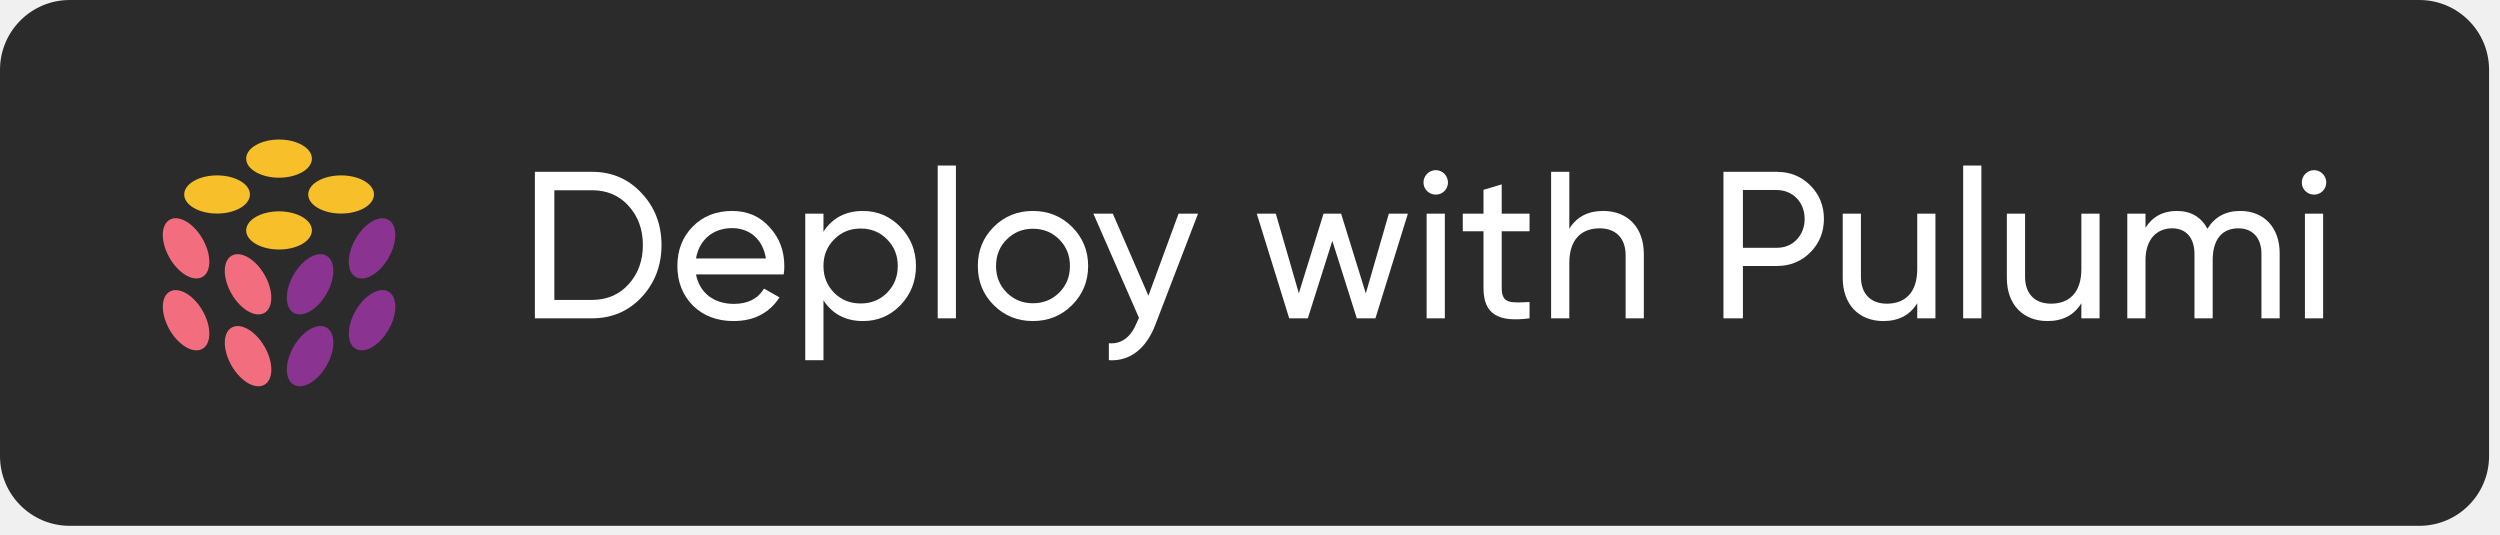
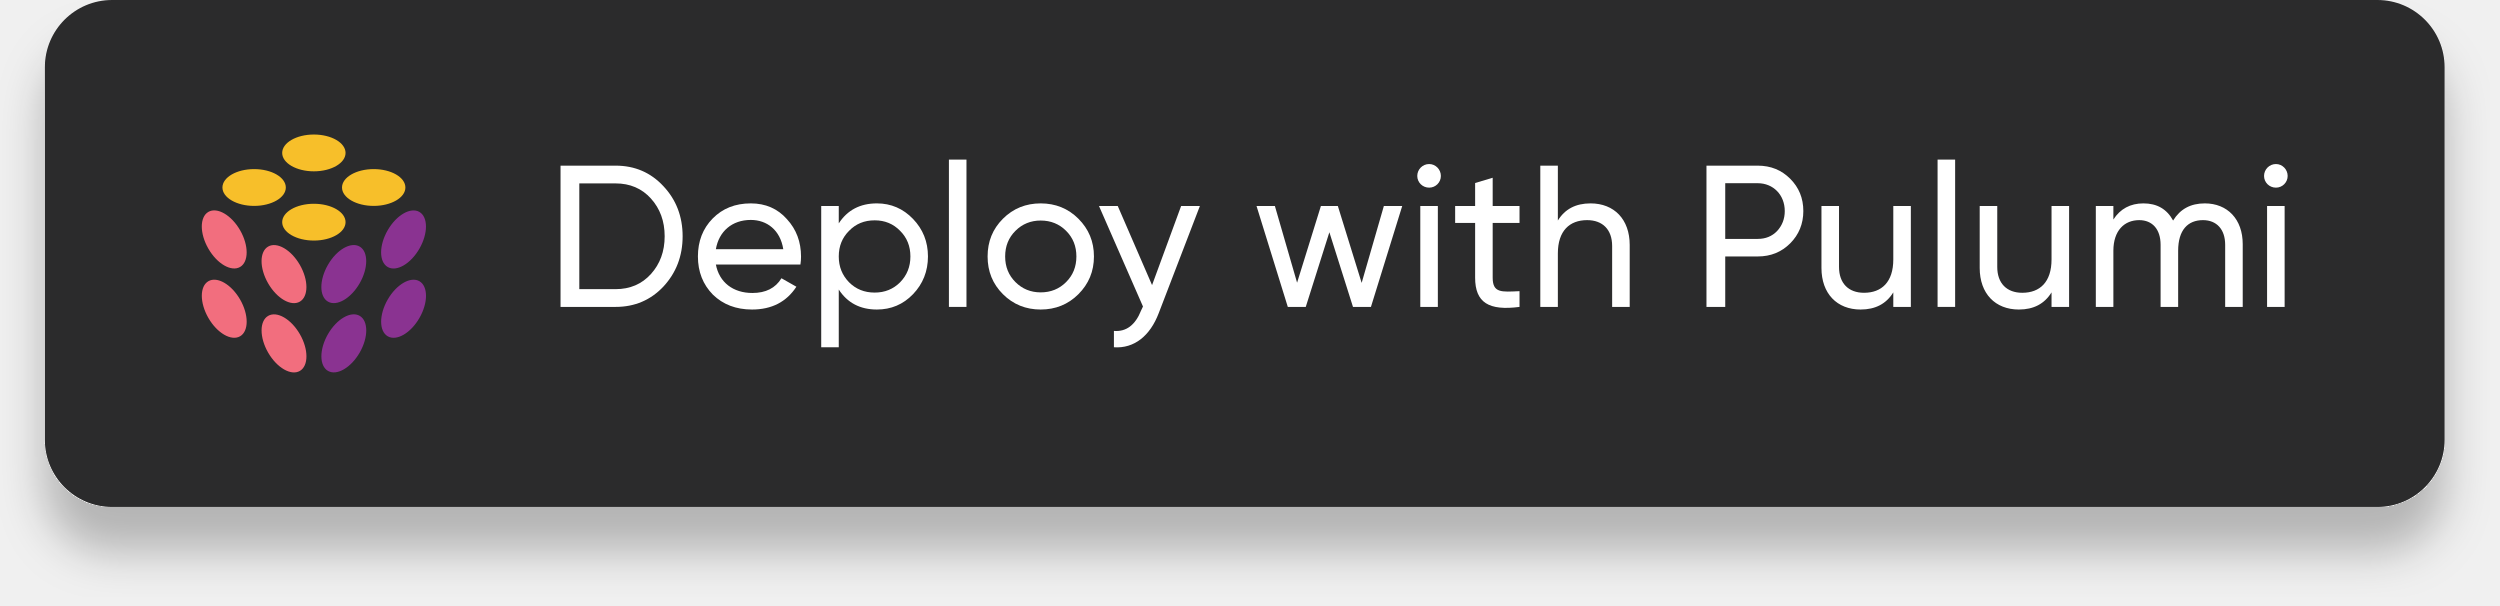
- <svg xmlns="http://www.w3.org/2000/svg" width="215" height="46" viewBox="0 0 215 46" fill="none">
-   <rect width="214.059" height="45.221" rx="6" fill="#2B2B2C" />
-   <path d="M17.416 29.996C18.199 29.543 18.2 28.076 17.419 26.719C16.639 25.363 15.372 24.63 14.589 25.083C13.807 25.536 13.806 27.003 14.586 28.36C15.367 29.717 16.634 30.449 17.416 29.996Z" fill="#F26E7E" />
-   <path d="M33.415 28.361C34.196 27.005 34.195 25.537 33.413 25.084C32.63 24.631 31.363 25.363 30.582 26.72C29.802 28.077 29.803 29.544 30.586 29.997C31.368 30.45 32.635 29.718 33.415 28.361Z" fill="#8A3391" />
-   <path d="M22.747 33.087C23.529 32.634 23.531 31.167 22.75 29.811C21.969 28.454 20.702 27.721 19.92 28.175C19.138 28.628 19.137 30.095 19.917 31.451C20.698 32.808 21.965 33.541 22.747 33.087Z" fill="#F26E7E" />
-   <path d="M28.086 31.448C28.866 30.092 28.865 28.625 28.083 28.172C27.301 27.718 26.034 28.451 25.253 29.807C24.472 31.164 24.474 32.631 25.256 33.084C26.038 33.537 27.305 32.805 28.086 31.448Z" fill="#8A3391" />
-   <path d="M23.997 15.282C25.559 15.282 26.824 14.547 26.824 13.641C26.824 12.735 25.559 12 23.997 12C22.436 12 21.171 12.735 21.171 13.641C21.171 14.547 22.436 15.282 23.997 15.282Z" fill="#F7BF2A" />
-   <path d="M17.415 23.814C18.197 23.361 18.198 21.894 17.417 20.537C16.637 19.18 15.37 18.448 14.588 18.901C13.805 19.354 13.804 20.822 14.585 22.178C15.365 23.535 16.632 24.267 17.415 23.814Z" fill="#F26E7E" />
-   <path d="M18.668 18.366C20.229 18.366 21.495 17.631 21.495 16.725C21.495 15.819 20.229 15.084 18.668 15.084C17.107 15.084 15.841 15.819 15.841 16.725C15.841 17.631 17.107 18.366 18.668 18.366Z" fill="#F7BF2A" />
-   <path d="M33.412 22.181C34.193 20.825 34.192 19.358 33.41 18.904C32.627 18.451 31.36 19.184 30.58 20.54C29.799 21.897 29.8 23.364 30.582 23.817C31.365 24.27 32.632 23.538 33.412 22.181Z" fill="#8A3391" />
-   <path d="M29.334 18.366C30.895 18.366 32.161 17.631 32.161 16.725C32.161 15.819 30.895 15.084 29.334 15.084C27.773 15.084 26.507 15.819 26.507 16.725C26.507 17.631 27.773 18.366 29.334 18.366Z" fill="#F7BF2A" />
-   <path d="M22.745 26.907C23.528 26.453 23.529 24.986 22.748 23.63C21.968 22.273 20.701 21.541 19.918 21.994C19.136 22.447 19.135 23.914 19.916 25.271C20.696 26.627 21.963 27.36 22.745 26.907Z" fill="#F26E7E" />
-   <path d="M28.083 25.268C28.863 23.912 28.862 22.445 28.08 21.992C27.297 21.538 26.03 22.271 25.25 23.628C24.469 24.984 24.471 26.451 25.253 26.904C26.035 27.358 27.302 26.625 28.083 25.268Z" fill="#8A3391" />
-   <path d="M23.997 21.458C25.559 21.458 26.824 20.723 26.824 19.817C26.824 18.91 25.559 18.176 23.997 18.176C22.436 18.176 21.171 18.91 21.171 19.817C21.171 20.723 22.436 21.458 23.997 21.458Z" fill="#F7BF2A" />
-   <path d="M46 14.776V27.376H50.914C52.624 27.376 54.046 26.764 55.18 25.558C56.314 24.334 56.89 22.84 56.89 21.076C56.89 19.312 56.314 17.818 55.18 16.612C54.046 15.388 52.624 14.776 50.914 14.776H46ZM47.674 25.792V16.36H50.914C52.192 16.36 53.254 16.81 54.064 17.71C54.874 18.61 55.288 19.726 55.288 21.076C55.288 22.426 54.874 23.542 54.064 24.442C53.254 25.342 52.192 25.792 50.914 25.792H47.674Z" fill="white" />
-   <path d="M67.398 23.596C67.434 23.362 67.452 23.128 67.452 22.894C67.452 21.58 67.038 20.464 66.192 19.546C65.364 18.61 64.284 18.142 62.97 18.142C61.584 18.142 60.45 18.592 59.568 19.492C58.686 20.392 58.254 21.526 58.254 22.876C58.254 24.244 58.704 25.378 59.586 26.278C60.486 27.16 61.656 27.61 63.078 27.61C64.842 27.61 66.156 26.926 67.038 25.576L65.706 24.82C65.166 25.702 64.302 26.134 63.114 26.134C61.404 26.134 60.162 25.198 59.856 23.596H67.398ZM62.97 19.618C64.41 19.618 65.598 20.518 65.868 22.228H59.856C60.126 20.644 61.296 19.618 62.97 19.618Z" fill="white" />
-   <path d="M74.22 18.142C72.726 18.142 71.592 18.736 70.818 19.924V18.376H69.252V30.976H70.818V25.828C71.592 27.016 72.726 27.61 74.22 27.61C75.48 27.61 76.56 27.16 77.442 26.242C78.324 25.324 78.774 24.19 78.774 22.876C78.774 21.562 78.324 20.446 77.442 19.528C76.56 18.61 75.48 18.142 74.22 18.142ZM74.022 26.098C73.104 26.098 72.348 25.792 71.736 25.18C71.124 24.55 70.818 23.794 70.818 22.876C70.818 21.958 71.124 21.202 71.736 20.59C72.348 19.96 73.104 19.654 74.022 19.654C74.922 19.654 75.678 19.96 76.29 20.59C76.902 21.202 77.208 21.958 77.208 22.876C77.208 23.794 76.902 24.55 76.29 25.18C75.678 25.792 74.922 26.098 74.022 26.098Z" fill="white" />
-   <path d="M82.209 27.376V14.236H80.643V27.376H82.209Z" fill="white" />
-   <path d="M92.194 26.242C93.112 25.324 93.58 24.208 93.58 22.876C93.58 21.544 93.112 20.428 92.194 19.51C91.276 18.592 90.142 18.142 88.828 18.142C87.514 18.142 86.38 18.592 85.462 19.51C84.544 20.428 84.094 21.544 84.094 22.876C84.094 24.208 84.544 25.324 85.462 26.242C86.38 27.16 87.514 27.61 88.828 27.61C90.142 27.61 91.276 27.16 92.194 26.242ZM88.828 26.08C87.946 26.08 87.19 25.774 86.578 25.162C85.966 24.55 85.66 23.794 85.66 22.876C85.66 21.958 85.966 21.202 86.578 20.59C87.19 19.978 87.946 19.672 88.828 19.672C89.728 19.672 90.484 19.978 91.096 20.59C91.708 21.202 92.014 21.958 92.014 22.876C92.014 23.794 91.708 24.55 91.096 25.162C90.484 25.774 89.728 26.08 88.828 26.08Z" fill="white" />
-   <path d="M98.764 25.432L95.704 18.376H94.03L97.954 27.34L97.792 27.682C97.27 28.996 96.46 29.608 95.362 29.518V30.976C97.162 31.102 98.584 29.968 99.358 27.934L103.03 18.376H101.356L98.764 25.432Z" fill="white" />
-   <path d="M117.46 25.234L115.336 18.376H113.824L111.7 25.216L109.72 18.376H108.082L110.872 27.376H112.474L114.58 20.716L116.686 27.376H118.288L121.078 18.376H119.44L117.46 25.234Z" fill="white" />
-   <path d="M123.482 16.738C124.058 16.738 124.526 16.27 124.526 15.694C124.526 15.118 124.058 14.632 123.482 14.632C122.888 14.632 122.42 15.118 122.42 15.694C122.42 16.27 122.888 16.738 123.482 16.738ZM124.256 27.376V18.376H122.69V27.376H124.256Z" fill="white" />
-   <path d="M131.541 18.376H129.147V15.856L127.581 16.324V18.376H125.799V19.888H127.581V24.766C127.581 26.998 128.805 27.736 131.541 27.376V25.972C129.939 26.044 129.147 26.152 129.147 24.766V19.888H131.541V18.376Z" fill="white" />
-   <path d="M137.877 18.142C136.563 18.142 135.591 18.646 134.961 19.672V14.776H133.395V27.376H134.961V22.606C134.961 20.59 136.005 19.636 137.571 19.636C138.957 19.636 139.803 20.482 139.803 21.94V27.376H141.369V21.85C141.369 19.564 139.983 18.142 137.877 18.142Z" fill="white" />
-   <path d="M148.217 14.776V27.376H149.891V22.876H152.789C153.959 22.876 154.913 22.48 155.687 21.706C156.461 20.932 156.857 19.96 156.857 18.826C156.857 17.674 156.461 16.72 155.687 15.946C154.913 15.172 153.959 14.776 152.789 14.776H148.217ZM149.891 21.31V16.342H152.789C154.175 16.342 155.201 17.386 155.201 18.826C155.201 19.528 154.967 20.122 154.517 20.608C154.067 21.076 153.491 21.31 152.789 21.31H149.891Z" fill="white" />
-   <path d="M164.882 23.146C164.882 25.162 163.838 26.116 162.272 26.116C160.886 26.116 160.04 25.27 160.04 23.812V18.376H158.474V23.902C158.474 26.188 159.86 27.61 161.966 27.61C163.28 27.61 164.252 27.106 164.882 26.08V27.376H166.448V18.376H164.882V23.146Z" fill="white" />
-   <path d="M170.398 27.376V14.236H168.832V27.376H170.398Z" fill="white" />
-   <path d="M178.997 23.146C178.997 25.162 177.953 26.116 176.387 26.116C175.001 26.116 174.155 25.27 174.155 23.812V18.376H172.589V23.902C172.589 26.188 173.975 27.61 176.081 27.61C177.395 27.61 178.367 27.106 178.997 26.08V27.376H180.563V18.376H178.997V23.146Z" fill="white" />
-   <path d="M192.667 18.142C191.407 18.142 190.471 18.646 189.841 19.672C189.283 18.646 188.401 18.142 187.195 18.142C186.025 18.142 185.125 18.628 184.513 19.582V18.376H182.947V27.376H184.513V22.372C184.513 20.554 185.503 19.636 186.817 19.636C187.987 19.636 188.725 20.446 188.725 21.832V27.376H190.291V22.372C190.291 20.518 191.155 19.636 192.505 19.636C193.711 19.636 194.485 20.446 194.485 21.832V27.376H196.051V21.778C196.051 19.546 194.683 18.142 192.667 18.142Z" fill="white" />
-   <path d="M199.015 16.738C199.591 16.738 200.059 16.27 200.059 15.694C200.059 15.118 199.591 14.632 199.015 14.632C198.421 14.632 197.953 15.118 197.953 15.694C197.953 16.27 198.421 16.738 199.015 16.738ZM199.789 27.376V18.376H198.223V27.376H199.789Z" fill="white" />
+ <svg xmlns="http://www.w3.org/2000/svg" width="223" height="54" viewBox="0 0 223 54" fill="none">
+   <g filter="url(#filter0_d_1_64)">
+     <rect x="4" width="214.059" height="45.221" rx="6" fill="#2B2B2C" />
+     <path d="M21.416 29.996C22.199 29.543 22.2 28.076 21.419 26.719C20.639 25.363 19.372 24.63 18.589 25.083C17.807 25.536 17.806 27.003 18.587 28.36C19.367 29.717 20.634 30.449 21.416 29.996Z" fill="#F26E7E" />
+     <path d="M37.415 28.361C38.196 27.005 38.195 25.537 37.413 25.084C36.63 24.631 35.363 25.363 34.583 26.72C33.802 28.077 33.803 29.544 34.586 29.997C35.368 30.45 36.635 29.718 37.415 28.361Z" fill="#8A3391" />
+     <path d="M26.747 33.087C27.529 32.634 27.531 31.167 26.75 29.811C25.969 28.454 24.702 27.721 23.92 28.175C23.138 28.628 23.137 30.095 23.917 31.451C24.698 32.808 25.965 33.541 26.747 33.087Z" fill="#F26E7E" />
+     <path d="M32.086 31.448C32.866 30.092 32.865 28.625 32.083 28.172C31.301 27.718 30.034 28.451 29.253 29.807C28.472 31.164 28.474 32.631 29.256 33.084C30.038 33.537 31.305 32.805 32.086 31.448Z" fill="#8A3391" />
+     <path d="M27.997 15.282C29.559 15.282 30.824 14.547 30.824 13.641C30.824 12.735 29.559 12 27.997 12C26.436 12 25.171 12.735 25.171 13.641C25.171 14.547 26.436 15.282 27.997 15.282Z" fill="#F7BF2A" />
+     <path d="M21.415 23.814C22.197 23.361 22.198 21.894 21.417 20.537C20.637 19.18 19.37 18.448 18.587 18.901C17.805 19.354 17.804 20.822 18.585 22.178C19.365 23.535 20.632 24.267 21.415 23.814Z" fill="#F26E7E" />
+     <path d="M22.668 18.366C24.229 18.366 25.495 17.631 25.495 16.725C25.495 15.819 24.229 15.084 22.668 15.084C21.107 15.084 19.841 15.819 19.841 16.725C19.841 17.631 21.107 18.366 22.668 18.366Z" fill="#F7BF2A" />
+     <path d="M37.412 22.181C38.193 20.825 38.192 19.358 37.41 18.904C36.627 18.451 35.36 19.184 34.58 20.54C33.799 21.897 33.8 23.364 34.583 23.817C35.365 24.27 36.632 23.538 37.412 22.181Z" fill="#8A3391" />
+     <path d="M33.334 18.366C34.895 18.366 36.161 17.631 36.161 16.725C36.161 15.819 34.895 15.084 33.334 15.084C31.773 15.084 30.507 15.819 30.507 16.725C30.507 17.631 31.773 18.366 33.334 18.366Z" fill="#F7BF2A" />
+     <path d="M26.745 26.907C27.528 26.453 27.529 24.986 26.748 23.63C25.968 22.273 24.701 21.541 23.918 21.994C23.136 22.447 23.135 23.914 23.916 25.271C24.696 26.627 25.963 27.36 26.745 26.907Z" fill="#F26E7E" />
+     <path d="M32.083 25.268C32.863 23.912 32.862 22.445 32.08 21.992C31.297 21.538 30.03 22.271 29.25 23.628C28.469 24.984 28.471 26.451 29.253 26.904C30.035 27.358 31.302 26.625 32.083 25.268Z" fill="#8A3391" />
+     <path d="M27.997 21.458C29.559 21.458 30.824 20.723 30.824 19.817C30.824 18.91 29.559 18.176 27.997 18.176C26.436 18.176 25.171 18.91 25.171 19.817C25.171 20.723 26.436 21.458 27.997 21.458Z" fill="#F7BF2A" />
+     <path d="M50 14.776V27.376H54.914C56.624 27.376 58.046 26.764 59.18 25.558C60.314 24.334 60.89 22.84 60.89 21.076C60.89 19.312 60.314 17.818 59.18 16.612C58.046 15.388 56.624 14.776 54.914 14.776H50ZM51.674 25.792V16.36H54.914C56.192 16.36 57.254 16.81 58.064 17.71C58.874 18.61 59.288 19.726 59.288 21.076C59.288 22.426 58.874 23.542 58.064 24.442C57.254 25.342 56.192 25.792 54.914 25.792H51.674Z" fill="white" />
+     <path d="M71.398 23.596C71.434 23.362 71.452 23.128 71.452 22.894C71.452 21.58 71.038 20.464 70.192 19.546C69.364 18.61 68.284 18.142 66.97 18.142C65.584 18.142 64.45 18.592 63.568 19.492C62.686 20.392 62.254 21.526 62.254 22.876C62.254 24.244 62.704 25.378 63.586 26.278C64.486 27.16 65.656 27.61 67.078 27.61C68.842 27.61 70.156 26.926 71.038 25.576L69.706 24.82C69.166 25.702 68.302 26.134 67.114 26.134C65.404 26.134 64.162 25.198 63.856 23.596H71.398ZM66.97 19.618C68.41 19.618 69.598 20.518 69.868 22.228H63.856C64.126 20.644 65.296 19.618 66.97 19.618Z" fill="white" />
+     <path d="M78.22 18.142C76.726 18.142 75.592 18.736 74.818 19.924V18.376H73.252V30.976H74.818V25.828C75.592 27.016 76.726 27.61 78.22 27.61C79.48 27.61 80.56 27.16 81.442 26.242C82.324 25.324 82.774 24.19 82.774 22.876C82.774 21.562 82.324 20.446 81.442 19.528C80.56 18.61 79.48 18.142 78.22 18.142ZM78.022 26.098C77.104 26.098 76.348 25.792 75.736 25.18C75.124 24.55 74.818 23.794 74.818 22.876C74.818 21.958 75.124 21.202 75.736 20.59C76.348 19.96 77.104 19.654 78.022 19.654C78.922 19.654 79.678 19.96 80.29 20.59C80.902 21.202 81.208 21.958 81.208 22.876C81.208 23.794 80.902 24.55 80.29 25.18C79.678 25.792 78.922 26.098 78.022 26.098Z" fill="white" />
+     <path d="M86.209 27.376V14.236H84.643V27.376H86.209Z" fill="white" />
+     <path d="M96.194 26.242C97.112 25.324 97.58 24.208 97.58 22.876C97.58 21.544 97.112 20.428 96.194 19.51C95.276 18.592 94.142 18.142 92.828 18.142C91.514 18.142 90.38 18.592 89.462 19.51C88.544 20.428 88.094 21.544 88.094 22.876C88.094 24.208 88.544 25.324 89.462 26.242C90.38 27.16 91.514 27.61 92.828 27.61C94.142 27.61 95.276 27.16 96.194 26.242ZM92.828 26.08C91.946 26.08 91.19 25.774 90.578 25.162C89.966 24.55 89.66 23.794 89.66 22.876C89.66 21.958 89.966 21.202 90.578 20.59C91.19 19.978 91.946 19.672 92.828 19.672C93.728 19.672 94.484 19.978 95.096 20.59C95.708 21.202 96.014 21.958 96.014 22.876C96.014 23.794 95.708 24.55 95.096 25.162C94.484 25.774 93.728 26.08 92.828 26.08Z" fill="white" />
+     <path d="M102.764 25.432L99.704 18.376H98.03L101.954 27.34L101.792 27.682C101.27 28.996 100.46 29.608 99.362 29.518V30.976C101.162 31.102 102.584 29.968 103.358 27.934L107.03 18.376H105.356L102.764 25.432Z" fill="white" />
+     <path d="M121.46 25.234L119.336 18.376H117.824L115.7 25.216L113.72 18.376H112.082L114.872 27.376H116.474L118.58 20.716L120.686 27.376H122.288L125.078 18.376H123.44L121.46 25.234Z" fill="white" />
+     <path d="M127.482 16.738C128.058 16.738 128.526 16.27 128.526 15.694C128.526 15.118 128.058 14.632 127.482 14.632C126.888 14.632 126.42 15.118 126.42 15.694C126.42 16.27 126.888 16.738 127.482 16.738ZM128.256 27.376V18.376H126.69V27.376H128.256Z" fill="white" />
+     <path d="M135.541 18.376H133.147V15.856L131.581 16.324V18.376H129.799V19.888H131.581V24.766C131.581 26.998 132.805 27.736 135.541 27.376V25.972C133.939 26.044 133.147 26.152 133.147 24.766V19.888H135.541V18.376Z" fill="white" />
+     <path d="M141.877 18.142C140.563 18.142 139.591 18.646 138.961 19.672V14.776H137.395V27.376H138.961V22.606C138.961 20.59 140.005 19.636 141.571 19.636C142.957 19.636 143.803 20.482 143.803 21.94V27.376H145.369V21.85C145.369 19.564 143.983 18.142 141.877 18.142Z" fill="white" />
+     <path d="M152.217 14.776V27.376H153.891V22.876H156.789C157.959 22.876 158.913 22.48 159.687 21.706C160.461 20.932 160.857 19.96 160.857 18.826C160.857 17.674 160.461 16.72 159.687 15.946C158.913 15.172 157.959 14.776 156.789 14.776H152.217ZM153.891 21.31V16.342H156.789C158.175 16.342 159.201 17.386 159.201 18.826C159.201 19.528 158.967 20.122 158.517 20.608C158.067 21.076 157.491 21.31 156.789 21.31H153.891Z" fill="white" />
+     <path d="M168.882 23.146C168.882 25.162 167.838 26.116 166.272 26.116C164.886 26.116 164.04 25.27 164.04 23.812V18.376H162.474V23.902C162.474 26.188 163.86 27.61 165.966 27.61C167.28 27.61 168.252 27.106 168.882 26.08V27.376H170.448V18.376H168.882V23.146Z" fill="white" />
+     <path d="M174.398 27.376V14.236H172.832V27.376H174.398Z" fill="white" />
+     <path d="M182.997 23.146C182.997 25.162 181.953 26.116 180.387 26.116C179.001 26.116 178.155 25.27 178.155 23.812V18.376H176.589V23.902C176.589 26.188 177.975 27.61 180.081 27.61C181.395 27.61 182.367 27.106 182.997 26.08V27.376H184.563V18.376H182.997V23.146Z" fill="white" />
+     <path d="M196.667 18.142C195.407 18.142 194.471 18.646 193.841 19.672C193.283 18.646 192.401 18.142 191.195 18.142C190.025 18.142 189.125 18.628 188.513 19.582V18.376H186.947V27.376H188.513V22.372C188.513 20.554 189.503 19.636 190.817 19.636C191.987 19.636 192.725 20.446 192.725 21.832V27.376H194.291V22.372C194.291 20.518 195.155 19.636 196.505 19.636C197.711 19.636 198.485 20.446 198.485 21.832V27.376H200.051V21.778C200.051 19.546 198.683 18.142 196.667 18.142Z" fill="white" />
+     <path d="M203.015 16.738C203.591 16.738 204.059 16.27 204.059 15.694C204.059 15.118 203.591 14.632 203.015 14.632C202.421 14.632 201.953 15.118 201.953 15.694C201.953 16.27 202.421 16.738 203.015 16.738ZM203.789 27.376V18.376H202.223V27.376H203.789Z" fill="white" />
+   </g>
+   <defs>
+     <filter id="filter0_d_1_64" x="0" y="0" width="222.059" height="53.221" filterUnits="userSpaceOnUse" color-interpolation-filters="sRGB">
+       <feFlood flood-opacity="0" result="BackgroundImageFix" />
+       <feColorMatrix in="SourceAlpha" type="matrix" values="0 0 0 0 0 0 0 0 0 0 0 0 0 0 0 0 0 0 127 0" result="hardAlpha" />
+       <feOffset dy="4" />
+       <feGaussianBlur stdDeviation="2" />
+       <feComposite in2="hardAlpha" operator="out" />
+       <feColorMatrix type="matrix" values="0 0 0 0 0 0 0 0 0 0 0 0 0 0 0 0 0 0 0.25 0" />
+       <feBlend mode="normal" in2="BackgroundImageFix" result="effect1_dropShadow_1_64" />
+       <feBlend mode="normal" in="SourceGraphic" in2="effect1_dropShadow_1_64" result="shape" />
+     </filter>
+   </defs>
</svg>
